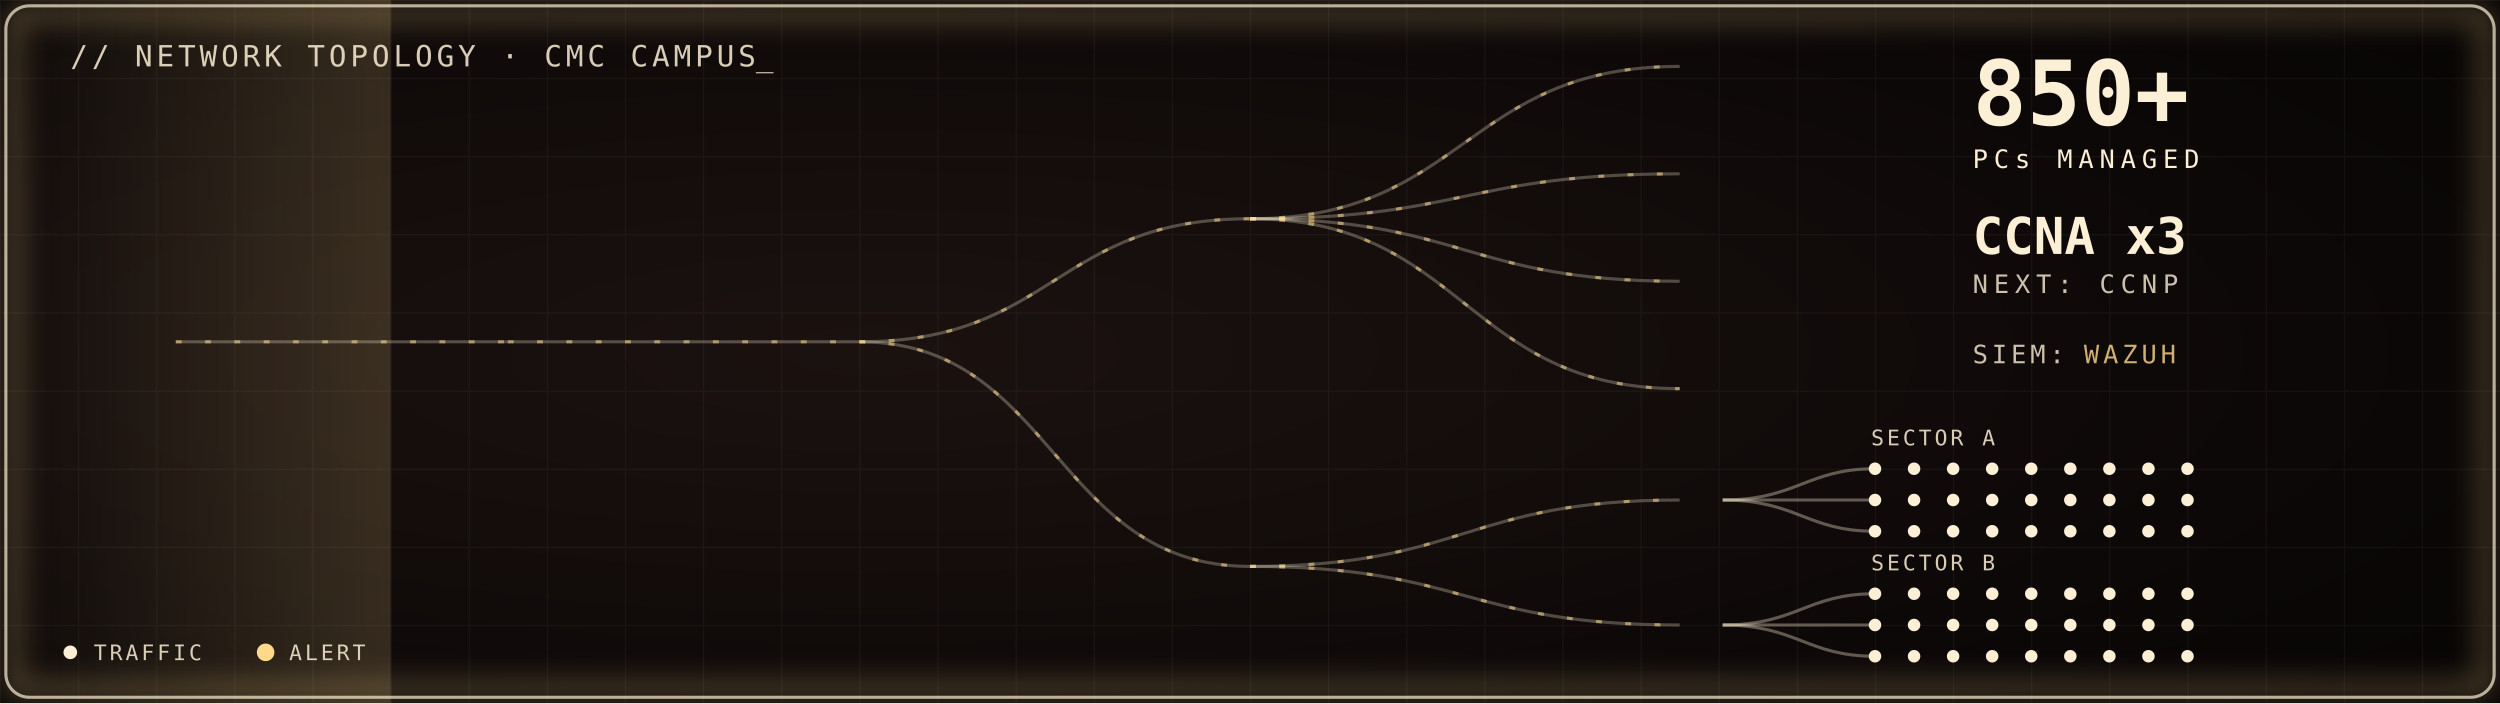
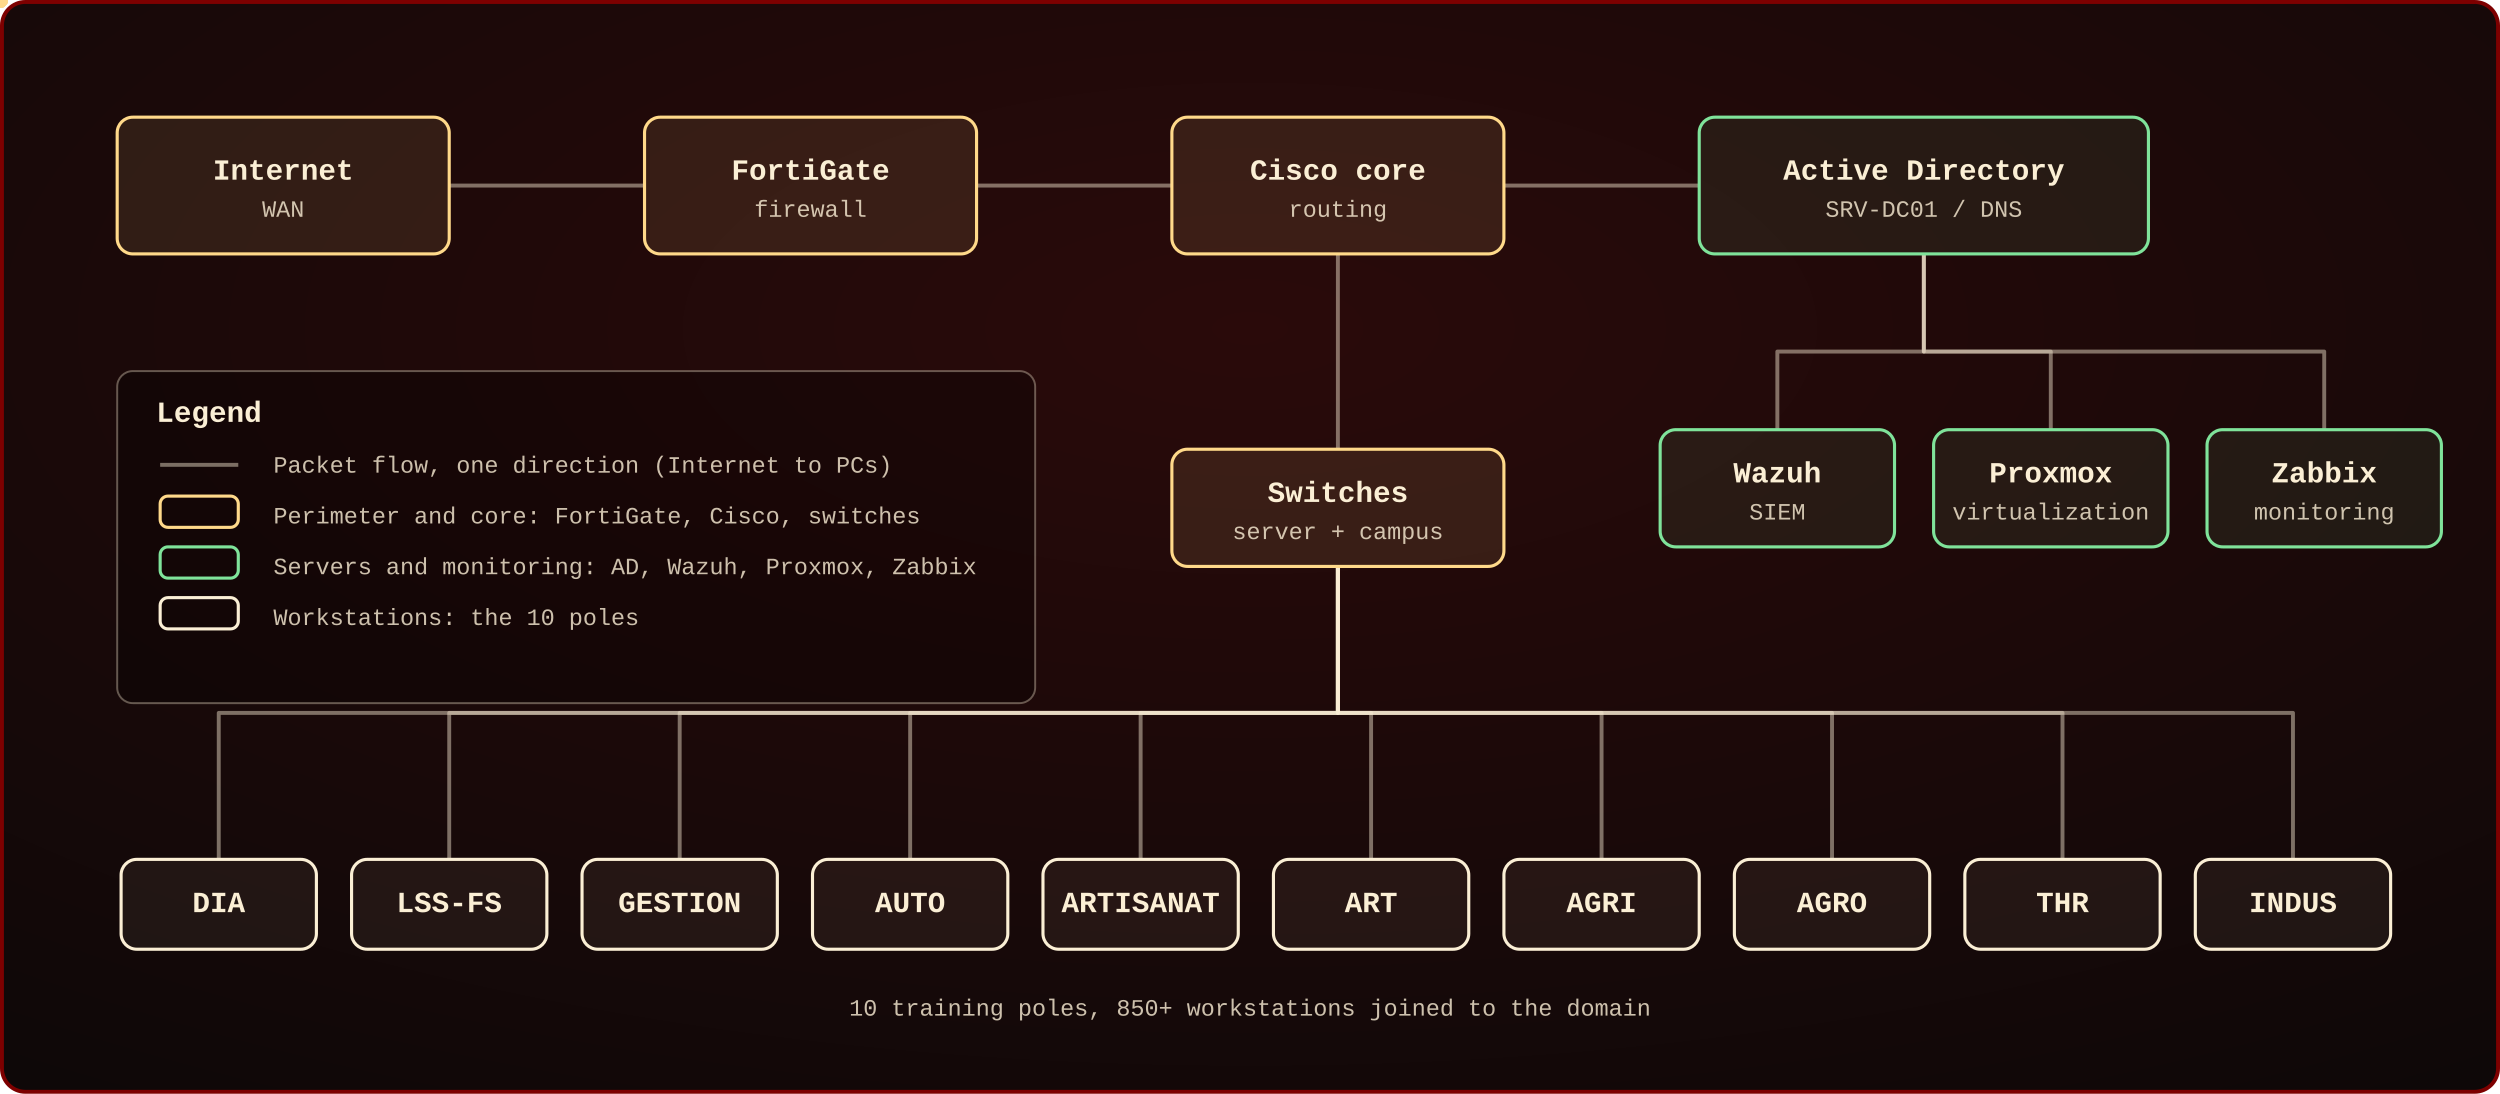
- <svg xmlns="http://www.w3.org/2000/svg" viewBox="0 0 1280 360" width="1280" height="360">
+ <svg xmlns="http://www.w3.org/2000/svg" viewBox="0 0 1280 560" width="1280" height="560" role="img" aria-label="Network topology: Internet to FortiGate to Cisco core to Active Directory, which feeds Wazuh, Proxmox and Zabbix. The Cisco core also feeds switches and the 10 training poles. Animated dots show traffic flowing in one direction.">
+   <style>
+ text{font-family:'Share Tech Mono','Lucida Console',Consolas,'Courier New',monospace}
+ .lb{font-size:15px;font-weight:bold;fill:#fbefd5}
+ .sb{font-size:12px;fill:#fbefd5;fill-opacity:.8}
+ @media (prefers-reduced-motion:reduce){.pk{display:none}}
+ </style>
  <defs>
-     <radialGradient id="bg" cx="35%" cy="50%" r="90%">
-       <stop offset="0" stop-color="#1b1210" />
-       <stop offset=".7" stop-color="#0b0707" />
-       <stop offset="1" stop-color="#050303" />
+     <radialGradient id="bg" cx="50%" cy="30%" r="90%">
+       <stop offset="0" stop-color="#2a0a0a" />
+       <stop offset="1" stop-color="#0c0808" />
    </radialGradient>
-     <pattern id="grid" width="40" height="40" patternUnits="userSpaceOnUse">
-       <path d="M40 0H0V40" fill="none" stroke="#fbefd5" stroke-opacity=".05" />
-     </pattern>
-     <linearGradient id="scan" x1="0" y1="0" x2="1" y2="0">
-       <stop offset="0" stop-color="#ffd98a" stop-opacity="0" />
-       <stop offset="1" stop-color="#ffd98a" stop-opacity=".16" />
-     </linearGradient>
-     <filter id="g" x="-200%" y="-200%" width="500%" height="500%">
-       <feGaussianBlur stdDeviation="3" />
-       <feMerge>
-         <feMergeNode />
-         <feMergeNode in="SourceGraphic" />
-       </feMerge>
-     </filter>
-     <filter id="bd" x="-5%" y="-5%" width="110%" height="110%">
-       <feGaussianBlur stdDeviation="8" />
-     </filter>
  </defs>
-   <style>
- text{font-family:Consolas,'Cascadia Mono','Lucida Console','DejaVu Sans Mono',monospace;fill:#fbefd5}
- .lb{font-size:11px;letter-spacing:1.5px;fill:#fbefd5;fill-opacity:.85}
- .lk{fill:none;stroke:#fbefd5;stroke-opacity:.28;stroke-width:1.6}
- .flow{fill:none;stroke:#ffd98a;stroke-opacity:.55;stroke-width:1.6;stroke-dasharray:3 12;animation:fl 1.4s linear infinite}
- @keyframes fl{to{stroke-dashoffset:-30}}
- .nd{opacity:0;animation:fi .7s ease-out forwards}
- @keyframes fi{from{opacity:0;transform:scale(.6)}to{opacity:1;transform:none}}
- .nd{transform-box:fill-box;transform-origin:center}
- .dt{fill:#fbefd5;animation:tw 3s ease-in-out infinite}
- @keyframes tw{0%,100%{opacity:.15}50%{opacity:.95}}
- .scan{animation:sc 9s linear infinite}
- @keyframes sc{from{transform:translateX(-200px)}to{transform:translateX(1480px)}}
- .cur{animation:bl 1s steps(1) infinite}@keyframes bl{50%{opacity:0}}
- </style>
-   <rect width="1280" height="360" fill="url(#bg)" />
-   <rect width="1280" height="360" fill="url(#grid)" />
-   <g class="scan">
-     <rect x="0" y="0" width="200" height="360" fill="url(#scan)" />
-   </g>
-   <text x="36" y="34" font-size="15" letter-spacing="2" fill-opacity=".85">// NETWORK TOPOLOGY · CMC CAMPUS<tspan class="cur">_</tspan>
-   </text>
-   <path d="M90 175 C175.0 175 175.0 175 260 175" class="lk" />
-   <path d="M90 175 C175.0 175 175.0 175 260 175" class="flow" style="animation-delay:-0.0s" />
-   <path d="M260 175 C350.0 175 350.0 175 440 175" class="lk" />
-   <path d="M260 175 C350.0 175 350.0 175 440 175" class="flow" style="animation-delay:-0.3s" />
-   <path d="M440 175 C540.0 175 540.0 112 640 112" class="lk" />
-   <path d="M440 175 C540.0 175 540.0 112 640 112" class="flow" style="animation-delay:-0.6s" />
-   <path d="M440 175 C540.0 175 540.0 290 640 290" class="lk" />
-   <path d="M440 175 C540.0 175 540.0 290 640 290" class="flow" style="animation-delay:-0.9s" />
-   <path d="M640 112 C750.0 112 750.0 34 860 34" class="lk" />
-   <path d="M640 112 C750.0 112 750.0 34 860 34" class="flow" style="animation-delay:-1.2s" />
-   <path d="M640 112 C750.0 112 750.0 89 860 89" class="lk" />
-   <path d="M640 112 C750.0 112 750.0 89 860 89" class="flow" style="animation-delay:-1.5s" />
-   <path d="M640 112 C750.0 112 750.0 144 860 144" class="lk" />
-   <path d="M640 112 C750.0 112 750.0 144 860 144" class="flow" style="animation-delay:-1.8s" />
-   <path d="M640 112 C750.0 112 750.0 199 860 199" class="lk" />
-   <path d="M640 112 C750.0 112 750.0 199 860 199" class="flow" style="animation-delay:-2.1s" />
-   <path d="M640 290 C750.0 290 750.0 256 860 256" class="lk" />
-   <path d="M640 290 C750.0 290 750.0 256 860 256" class="flow" style="animation-delay:-2.4s" />
-   <path d="M640 290 C750.0 290 750.0 320 860 320" class="lk" />
-   <path d="M640 290 C750.0 290 750.0 320 860 320" class="flow" style="animation-delay:-2.7s" />
-   <text x="958" y="228" class="lb" style="text-anchor:start">SECTOR A</text>
-   <path d="M882 256 C920 256 925 240 960 240" class="lk" style="stroke-opacity:.35" />
-   <circle cx="960" cy="240" r="3.2" class="dt" style="animation-delay:-0.97s" />
-   <circle cx="980" cy="240" r="3.2" class="dt" style="animation-delay:-0.45s" />
-   <circle cx="1000" cy="240" r="3.2" class="dt" style="animation-delay:-1.95s" />
-   <circle cx="1020" cy="240" r="3.2" class="dt" style="animation-delay:-0.22s" />
-   <circle cx="1040" cy="240" r="3.2" class="dt" style="animation-delay:-1.61s" />
-   <circle cx="1060" cy="240" r="3.2" class="dt" style="animation-delay:-1.10s" />
-   <circle cx="1080" cy="240" r="3.2" class="dt" style="animation-delay:-0.17s" />
-   <circle cx="1100" cy="240" r="3.2" class="dt" style="animation-delay:-1.52s" />
-   <circle cx="1120" cy="240" r="3.2" class="dt" style="animation-delay:-0.11s" />
-   <path d="M882 256 C920 256 925 256 960 256" class="lk" style="stroke-opacity:.35" />
-   <circle cx="960" cy="256" r="3.2" class="dt" style="animation-delay:-1.30s" />
-   <circle cx="980" cy="256" r="3.2" class="dt" style="animation-delay:-0.21s" />
-   <circle cx="1000" cy="256" r="3.2" class="dt" style="animation-delay:-0.27s" />
-   <circle cx="1020" cy="256" r="3.2" class="dt" style="animation-delay:-1.27s" />
-   <circle cx="1040" cy="256" r="3.2" class="dt" style="animation-delay:-2.48s" />
-   <circle cx="1060" cy="256" r="3.2" class="dt" style="animation-delay:-0.37s" />
-   <circle cx="1080" cy="256" r="3.2" class="dt" style="animation-delay:-0.67s" />
-   <circle cx="1100" cy="256" r="3.2" class="dt" style="animation-delay:-1.88s" />
-   <circle cx="1120" cy="256" r="3.2" class="dt" style="animation-delay:-2.84s" />
-   <path d="M882 256 C920 256 925 272 960 272" class="lk" style="stroke-opacity:.35" />
-   <circle cx="960" cy="272" r="3.2" class="dt" style="animation-delay:-1.73s" />
-   <circle cx="980" cy="272" r="3.2" class="dt" style="animation-delay:-1.19s" />
-   <circle cx="1000" cy="272" r="3.2" class="dt" style="animation-delay:-2.93s" />
-   <circle cx="1020" cy="272" r="3.2" class="dt" style="animation-delay:-0.14s" />
-   <circle cx="1040" cy="272" r="3.2" class="dt" style="animation-delay:-2.58s" />
-   <circle cx="1060" cy="272" r="3.2" class="dt" style="animation-delay:-0.87s" />
-   <circle cx="1080" cy="272" r="3.2" class="dt" style="animation-delay:-0.43s" />
-   <circle cx="1100" cy="272" r="3.2" class="dt" style="animation-delay:-0.35s" />
-   <circle cx="1120" cy="272" r="3.2" class="dt" style="animation-delay:-0.93s" />
-   <text x="958" y="292" class="lb" style="text-anchor:start">SECTOR B</text>
-   <path d="M882 320 C920 320 925 304 960 304" class="lk" style="stroke-opacity:.35" />
-   <circle cx="960" cy="304" r="3.2" class="dt" style="animation-delay:-2.45s" />
-   <circle cx="980" cy="304" r="3.2" class="dt" style="animation-delay:-0.54s" />
-   <circle cx="1000" cy="304" r="3.2" class="dt" style="animation-delay:-1.74s" />
-   <circle cx="1020" cy="304" r="3.2" class="dt" style="animation-delay:-1.92s" />
-   <circle cx="1040" cy="304" r="3.2" class="dt" style="animation-delay:-1.12s" />
-   <circle cx="1060" cy="304" r="3.2" class="dt" style="animation-delay:-1.64s" />
-   <circle cx="1080" cy="304" r="3.2" class="dt" style="animation-delay:-0.19s" />
-   <circle cx="1100" cy="304" r="3.2" class="dt" style="animation-delay:-0.18s" />
-   <circle cx="1120" cy="304" r="3.2" class="dt" style="animation-delay:-0.62s" />
-   <path d="M882 320 C920 320 925 320 960 320" class="lk" style="stroke-opacity:.35" />
-   <circle cx="960" cy="320" r="3.2" class="dt" style="animation-delay:-2.04s" />
-   <circle cx="980" cy="320" r="3.2" class="dt" style="animation-delay:-1.28s" />
-   <circle cx="1000" cy="320" r="3.2" class="dt" style="animation-delay:-0.94s" />
-   <circle cx="1020" cy="320" r="3.2" class="dt" style="animation-delay:-1.76s" />
-   <circle cx="1040" cy="320" r="3.2" class="dt" style="animation-delay:-1.36s" />
-   <circle cx="1060" cy="320" r="3.2" class="dt" style="animation-delay:-0.90s" />
-   <circle cx="1080" cy="320" r="3.2" class="dt" style="animation-delay:-2.38s" />
-   <circle cx="1100" cy="320" r="3.2" class="dt" style="animation-delay:-2.10s" />
-   <circle cx="1120" cy="320" r="3.2" class="dt" style="animation-delay:-0.73s" />
-   <path d="M882 320 C920 320 925 336 960 336" class="lk" style="stroke-opacity:.35" />
-   <circle cx="960" cy="336" r="3.2" class="dt" style="animation-delay:-1.72s" />
-   <circle cx="980" cy="336" r="3.2" class="dt" style="animation-delay:-1.58s" />
-   <circle cx="1000" cy="336" r="3.2" class="dt" style="animation-delay:-2.63s" />
-   <circle cx="1020" cy="336" r="3.2" class="dt" style="animation-delay:-2.19s" />
-   <circle cx="1040" cy="336" r="3.2" class="dt" style="animation-delay:-0.86s" />
-   <circle cx="1060" cy="336" r="3.2" class="dt" style="animation-delay:-2.94s" />
-   <circle cx="1080" cy="336" r="3.2" class="dt" style="animation-delay:-0.35s" />
-   <circle cx="1100" cy="336" r="3.2" class="dt" style="animation-delay:-1.25s" />
-   <circle cx="1120" cy="336" r="3.2" class="dt" style="animation-delay:-2.27s" />
-   <g transform="translate(90,175)">
-     <g class="nd" style="animation-delay:0.15s">
-       <rect x="-24" y="-24" width="48" height="48" rx="10" fill="#0c0808" stroke="#fbefd5" stroke-width="1.6" class="pl" />
-       <path d="M-12 7 a7 7 0 0 1 2 -13 a10 10 0 0 1 19 -2 a7 7 0 0 1 3 15z" stroke="#fbefd5" stroke-width="1.8" fill="none" stroke-linecap="round" stroke-linejoin="round" />
-       <text y="40" text-anchor="middle" class="lb">INTERNET</text>
-     </g>
-   </g>
-   <g transform="translate(260,175)">
-     <g class="nd" style="animation-delay:0.27s">
-       <rect x="-24" y="-24" width="48" height="48" rx="10" fill="#b30d0d" stroke="#fbefd5" stroke-width="1.6" class="pl" />
-       <g stroke="#fbefd5" stroke-width="1.6" fill="none">
-         <rect x="-13" y="-11" width="26" height="22" rx="2" />
-         <path d="M-13 -3.5H13M-13 4H13M-4 -11V-3.5M5 -3.5V4M-4 4V11" />
-       </g>
-       <text y="40" text-anchor="middle" class="lb">FORTIGATE</text>
-     </g>
-   </g>
-   <g transform="translate(440,175)">
-     <g class="nd" style="animation-delay:0.39s">
-       <rect x="-24" y="-24" width="48" height="48" rx="10" fill="#0c0808" stroke="#fbefd5" stroke-width="1.6" class="pl" />
-       <g stroke="#fbefd5" stroke-width="1.8" fill="none" stroke-linecap="round" stroke-linejoin="round">
-         <rect x="-14" y="-7" width="28" height="14" rx="2" />
-         <path d="M-9 -2v4M-3 -2v4M3 -2v4M9 -2v4" />
-       </g>
-       <text y="40" text-anchor="middle" class="lb">CISCO CORE</text>
-     </g>
-   </g>
-   <g transform="translate(640,112)">
-     <g class="nd" style="animation-delay:0.51s">
-       <rect x="-24" y="-24" width="48" height="48" rx="10" fill="#0c0808" stroke="#fbefd5" stroke-width="1.6" class="pl" />
-       <g stroke="#fbefd5" stroke-width="1.8" fill="none" stroke-linecap="round" stroke-linejoin="round">
-         <rect x="-14" y="-7" width="28" height="14" rx="2" />
-         <path d="M-9 -2v4M-3 -2v4M3 -2v4M9 -2v4" />
-       </g>
-       <text y="40" text-anchor="middle" class="lb">SW-SERVERS</text>
-     </g>
-   </g>
-   <g transform="translate(640,290)">
-     <g class="nd" style="animation-delay:0.63s">
-       <rect x="-24" y="-24" width="48" height="48" rx="10" fill="#0c0808" stroke="#fbefd5" stroke-width="1.6" class="pl" />
-       <g stroke="#fbefd5" stroke-width="1.8" fill="none" stroke-linecap="round" stroke-linejoin="round">
-         <rect x="-14" y="-7" width="28" height="14" rx="2" />
-         <path d="M-9 -2v4M-3 -2v4M3 -2v4M9 -2v4" />
-       </g>
-       <text y="40" text-anchor="middle" class="lb">SW-CAMPUS</text>
-     </g>
-   </g>
-   <g transform="translate(860,34)">
-     <g class="nd" style="animation-delay:0.75s">
-       <rect x="-24" y="-24" width="48" height="48" rx="10" fill="#0c0808" stroke="#fbefd5" stroke-width="1.6" class="pl" />
-       <text y="5" text-anchor="middle" font-size="14" font-weight="700" fill="#fbefd5">AD</text>
-       <text x="34" y="4" class="lb">AD / DC</text>
-     </g>
-   </g>
-   <g transform="translate(860,89)">
-     <g class="nd" style="animation-delay:0.87s">
-       <rect x="-24" y="-24" width="48" height="48" rx="10" fill="#0c0808" stroke="#ffd98a" stroke-width="1.6" class="pl" />
-       <path d="M0 -13L11 -9V1C11 8 6 12 0 15C-6 12 -11 8 -11 1V-9Z" stroke="#ffd98a" stroke-width="1.8" fill="rgba(255,217,138,.12)" />
-       <text x="34" y="4" class="lb">WAZUH</text>
-     </g>
-   </g>
-   <g transform="translate(860,144)">
-     <g class="nd" style="animation-delay:0.99s">
-       <rect x="-24" y="-24" width="48" height="48" rx="10" fill="#0c0808" stroke="#fbefd5" stroke-width="1.6" class="pl" />
-       <polygon points="0,-13 11,-6.5 11,6.5 0,13 -11,6.5 -11,-6.5" stroke="#fbefd5" stroke-width="1.8" fill="none" stroke-linecap="round" stroke-linejoin="round" />
-       <path d="M0 -13V0L11 6.5M0 0L-11 6.5" stroke="#fbefd5" stroke-width="1.8" fill="none" stroke-linecap="round" stroke-linejoin="round" />
-       <text x="34" y="4" class="lb">PROXMOX/ESXi</text>
-     </g>
-   </g>
-   <g transform="translate(860,199)">
-     <g class="nd" style="animation-delay:1.11s">
-       <rect x="-24" y="-24" width="48" height="48" rx="10" fill="#0c0808" stroke="#fbefd5" stroke-width="1.6" class="pl" />
-       <path d="M-12 8L-5 -3L2 4L12 -9" stroke="#fbefd5" stroke-width="1.8" fill="none" stroke-linecap="round" stroke-linejoin="round" />
-       <path d="M-13 12H13" stroke="#fbefd5" stroke-width="1.8" fill="none" stroke-linecap="round" stroke-linejoin="round" />
-       <text x="34" y="4" class="lb">ZABBIX</text>
-     </g>
-   </g>
-   <g transform="translate(860,256)">
-     <g class="nd" style="animation-delay:1.23s">
-       <rect x="-20" y="-20" width="40" height="40" rx="10" fill="#0c0808" stroke="#fbefd5" stroke-width="1.6" class="pl" />
-       <g stroke="#fbefd5" stroke-width="1.8" fill="none" stroke-linecap="round" stroke-linejoin="round">
-         <rect x="-12" y="-10" width="24" height="16" rx="2" />
-         <path d="M-5 12H5M0 6V12" />
-       </g>
-     </g>
-   </g>
-   <g transform="translate(860,320)">
-     <g class="nd" style="animation-delay:1.35s">
-       <rect x="-20" y="-20" width="40" height="40" rx="10" fill="#0c0808" stroke="#fbefd5" stroke-width="1.6" class="pl" />
-       <g stroke="#fbefd5" stroke-width="1.8" fill="none" stroke-linecap="round" stroke-linejoin="round">
-         <rect x="-12" y="-10" width="24" height="16" rx="2" />
-         <path d="M-5 12H5M0 6V12" />
-       </g>
-     </g>
-   </g>
-   <circle cx="860" cy="89" r="16" fill="none" stroke="#ffd98a" stroke-width="2" opacity="0">
-     <animate attributeName="r" values="16;16;38" keyTimes="0;.93;1" dur="7s" begin="1s" repeatCount="indefinite" />
-     <animate attributeName="opacity" values="0;0;.95;0" keyTimes="0;.93;.94;1" dur="7s" begin="1s" repeatCount="indefinite" />
+   <rect x="1" y="1" width="1278" height="558" rx="12" fill="url(#bg)" stroke="#7d0000" stroke-width="2" />
+   <path d="M230 95 H330" fill="none" stroke="#fbefd5" stroke-opacity=".45" stroke-width="2" stroke-linejoin="round" />
+   <path d="M500 95 H600" fill="none" stroke="#fbefd5" stroke-opacity=".45" stroke-width="2" stroke-linejoin="round" />
+   <path d="M770 95 H870" fill="none" stroke="#fbefd5" stroke-opacity=".45" stroke-width="2" stroke-linejoin="round" />
+   <path d="M985 130 V180 H910 V220" fill="none" stroke="#fbefd5" stroke-opacity=".45" stroke-width="2" stroke-linejoin="round" />
+   <path d="M985 130 V180 H1050 V220" fill="none" stroke="#fbefd5" stroke-opacity=".45" stroke-width="2" stroke-linejoin="round" />
+   <path d="M985 130 V180 H1190 V220" fill="none" stroke="#fbefd5" stroke-opacity=".45" stroke-width="2" stroke-linejoin="round" />
+   <path d="M685 130 V230" fill="none" stroke="#fbefd5" stroke-opacity=".45" stroke-width="2" stroke-linejoin="round" />
+   <path d="M685 290 V365 H112 V440" fill="none" stroke="#fbefd5" stroke-opacity=".45" stroke-width="2" stroke-linejoin="round" />
+   <path d="M685 290 V365 H230 V440" fill="none" stroke="#fbefd5" stroke-opacity=".45" stroke-width="2" stroke-linejoin="round" />
+   <path d="M685 290 V365 H348 V440" fill="none" stroke="#fbefd5" stroke-opacity=".45" stroke-width="2" stroke-linejoin="round" />
+   <path d="M685 290 V365 H466 V440" fill="none" stroke="#fbefd5" stroke-opacity=".45" stroke-width="2" stroke-linejoin="round" />
+   <path d="M685 290 V365 H584 V440" fill="none" stroke="#fbefd5" stroke-opacity=".45" stroke-width="2" stroke-linejoin="round" />
+   <path d="M685 290 V365 H702 V440" fill="none" stroke="#fbefd5" stroke-opacity=".45" stroke-width="2" stroke-linejoin="round" />
+   <path d="M685 290 V365 H820 V440" fill="none" stroke="#fbefd5" stroke-opacity=".45" stroke-width="2" stroke-linejoin="round" />
+   <path d="M685 290 V365 H938 V440" fill="none" stroke="#fbefd5" stroke-opacity=".45" stroke-width="2" stroke-linejoin="round" />
+   <path d="M685 290 V365 H1056 V440" fill="none" stroke="#fbefd5" stroke-opacity=".45" stroke-width="2" stroke-linejoin="round" />
+   <path d="M685 290 V365 H1174 V440" fill="none" stroke="#fbefd5" stroke-opacity=".45" stroke-width="2" stroke-linejoin="round" />
+   <rect x="60" y="60" width="170" height="70" rx="8" fill="rgba(255,217,138,.10)" stroke="#ffd98a" stroke-width="1.6" />
+   <text x="145.0" y="92.0" class="lb" text-anchor="middle">Internet</text>
+   <text x="145.0" y="111.0" class="sb" text-anchor="middle">WAN</text>
+   <rect x="330" y="60" width="170" height="70" rx="8" fill="rgba(255,217,138,.10)" stroke="#ffd98a" stroke-width="1.6" />
+   <text x="415.0" y="92.0" class="lb" text-anchor="middle">FortiGate</text>
+   <text x="415.0" y="111.0" class="sb" text-anchor="middle">firewall</text>
+   <rect x="600" y="60" width="170" height="70" rx="8" fill="rgba(255,217,138,.10)" stroke="#ffd98a" stroke-width="1.6" />
+   <text x="685.0" y="92.0" class="lb" text-anchor="middle">Cisco core</text>
+   <text x="685.0" y="111.0" class="sb" text-anchor="middle">routing</text>
+   <rect x="870" y="60" width="230" height="70" rx="8" fill="rgba(127,227,154,.08)" stroke="#7fe39a" stroke-width="1.6" />
+   <text x="985.0" y="92.0" class="lb" text-anchor="middle">Active Directory</text>
+   <text x="985.0" y="111.0" class="sb" text-anchor="middle">SRV-DC01 / DNS</text>
+   <rect x="850" y="220" width="120" height="60" rx="8" fill="rgba(127,227,154,.08)" stroke="#7fe39a" stroke-width="1.6" />
+   <text x="910.0" y="247.0" class="lb" text-anchor="middle">Wazuh</text>
+   <text x="910.0" y="266.0" class="sb" text-anchor="middle">SIEM</text>
+   <rect x="990" y="220" width="120" height="60" rx="8" fill="rgba(127,227,154,.08)" stroke="#7fe39a" stroke-width="1.6" />
+   <text x="1050.0" y="247.0" class="lb" text-anchor="middle">Proxmox</text>
+   <text x="1050.0" y="266.0" class="sb" text-anchor="middle">virtualization</text>
+   <rect x="1130" y="220" width="120" height="60" rx="8" fill="rgba(127,227,154,.08)" stroke="#7fe39a" stroke-width="1.6" />
+   <text x="1190.0" y="247.0" class="lb" text-anchor="middle">Zabbix</text>
+   <text x="1190.0" y="266.0" class="sb" text-anchor="middle">monitoring</text>
+   <rect x="600" y="230" width="170" height="60" rx="8" fill="rgba(255,217,138,.10)" stroke="#ffd98a" stroke-width="1.6" />
+   <text x="685.0" y="257.0" class="lb" text-anchor="middle">Switches</text>
+   <text x="685.0" y="276.0" class="sb" text-anchor="middle">server + campus</text>
+   <rect x="62" y="440" width="100" height="46" rx="8" fill="rgba(251,239,213,.06)" stroke="#fbefd5" stroke-width="1.6" />
+   <text x="112.0" y="467.0" class="lb" text-anchor="middle">DIA</text>
+   <rect x="180" y="440" width="100" height="46" rx="8" fill="rgba(251,239,213,.06)" stroke="#fbefd5" stroke-width="1.6" />
+   <text x="230.0" y="467.0" class="lb" text-anchor="middle">LSS-FS</text>
+   <rect x="298" y="440" width="100" height="46" rx="8" fill="rgba(251,239,213,.06)" stroke="#fbefd5" stroke-width="1.6" />
+   <text x="348.0" y="467.0" class="lb" text-anchor="middle">GESTION</text>
+   <rect x="416" y="440" width="100" height="46" rx="8" fill="rgba(251,239,213,.06)" stroke="#fbefd5" stroke-width="1.6" />
+   <text x="466.0" y="467.0" class="lb" text-anchor="middle">AUTO</text>
+   <rect x="534" y="440" width="100" height="46" rx="8" fill="rgba(251,239,213,.06)" stroke="#fbefd5" stroke-width="1.6" />
+   <text x="584.0" y="467.0" class="lb" text-anchor="middle">ARTISANAT</text>
+   <rect x="652" y="440" width="100" height="46" rx="8" fill="rgba(251,239,213,.06)" stroke="#fbefd5" stroke-width="1.6" />
+   <text x="702.0" y="467.0" class="lb" text-anchor="middle">ART</text>
+   <rect x="770" y="440" width="100" height="46" rx="8" fill="rgba(251,239,213,.06)" stroke="#fbefd5" stroke-width="1.6" />
+   <text x="820.0" y="467.0" class="lb" text-anchor="middle">AGRI</text>
+   <rect x="888" y="440" width="100" height="46" rx="8" fill="rgba(251,239,213,.06)" stroke="#fbefd5" stroke-width="1.6" />
+   <text x="938.0" y="467.0" class="lb" text-anchor="middle">AGRO</text>
+   <rect x="1006" y="440" width="100" height="46" rx="8" fill="rgba(251,239,213,.06)" stroke="#fbefd5" stroke-width="1.6" />
+   <text x="1056.0" y="467.0" class="lb" text-anchor="middle">THR</text>
+   <rect x="1124" y="440" width="100" height="46" rx="8" fill="rgba(251,239,213,.06)" stroke="#fbefd5" stroke-width="1.6" />
+   <text x="1174.0" y="467.0" class="lb" text-anchor="middle">INDUS</text>
+   <text x="640" y="520" class="sb" text-anchor="middle">10 training poles, 850+ workstations joined to the domain</text>
+   <rect x="60" y="190" width="470" height="170" rx="8" fill="rgba(0,0,0,.28)" stroke="#fbefd5" stroke-opacity=".35" />
+   <text x="80" y="216" class="lb">Legend</text>
+   <path d="M82 238 H122" stroke="#fbefd5" stroke-opacity=".45" stroke-width="2" />
+   <circle class="pk" r="4" fill="#ffd98a">
+     <animateMotion dur="2.4s" repeatCount="indefinite" path="M82 238 H122" />
  </circle>
-   <circle r="3.2" fill="#fbefd5" opacity="0">
-     <animateMotion dur="2.2s" begin="0.00s" repeatCount="indefinite" path="M90 175 C175.0 175 175.0 175 260 175" />
-     <animate attributeName="opacity" values="0;1;1;0" keyTimes="0;.12;.88;1" dur="2.2s" begin="0.00s" repeatCount="indefinite" />
+   <text x="140" y="242" class="sb">Packet flow, one direction (Internet to PCs)</text>
+   <rect x="82" y="254" width="40" height="16" rx="4" fill="none" stroke="#ffd98a" stroke-width="1.6" />
+   <text x="140" y="268" class="sb">Perimeter and core: FortiGate, Cisco, switches</text>
+   <rect x="82" y="280" width="40" height="16" rx="4" fill="none" stroke="#7fe39a" stroke-width="1.6" />
+   <text x="140" y="294" class="sb">Servers and monitoring: AD, Wazuh, Proxmox, Zabbix</text>
+   <rect x="82" y="306" width="40" height="16" rx="4" fill="none" stroke="#fbefd5" stroke-width="1.6" />
+   <text x="140" y="320" class="sb">Workstations: the 10 poles</text>
+   <circle class="pk" r="4" fill="#ffd98a">
+     <animateMotion dur="3.6s" begin="-0.00s" repeatCount="indefinite" path="M230 95 H330" />
  </circle>
-   <circle r="3.2" fill="#fbefd5" opacity="0">
-     <animateMotion dur="2.2s" begin="1.10s" repeatCount="indefinite" path="M260 175 C175.0 175 175.0 175 90 175" />
-     <animate attributeName="opacity" values="0;1;1;0" keyTimes="0;.12;.88;1" dur="2.2s" begin="1.10s" repeatCount="indefinite" />
+   <circle class="pk" r="4" fill="#ffd98a">
+     <animateMotion dur="3.6s" begin="-1.80s" repeatCount="indefinite" path="M230 95 H330" />
  </circle>
-   <circle r="3.2" fill="#fbefd5" opacity="0">
-     <animateMotion dur="2.7s" begin="0.37s" repeatCount="indefinite" path="M260 175 C350.0 175 350.0 175 440 175" />
-     <animate attributeName="opacity" values="0;1;1;0" keyTimes="0;.12;.88;1" dur="2.7s" begin="0.37s" repeatCount="indefinite" />
+   <circle class="pk" r="4" fill="#ffd98a">
+     <animateMotion dur="3.6s" begin="-0.00s" repeatCount="indefinite" path="M500 95 H600" />
  </circle>
-   <circle r="3.2" fill="#fbefd5" opacity="0">
-     <animateMotion dur="2.7s" begin="1.47s" repeatCount="indefinite" path="M440 175 C350.0 175 350.0 175 260 175" />
-     <animate attributeName="opacity" values="0;1;1;0" keyTimes="0;.12;.88;1" dur="2.7s" begin="1.47s" repeatCount="indefinite" />
+   <circle class="pk" r="4" fill="#ffd98a">
+     <animateMotion dur="3.6s" begin="-1.80s" repeatCount="indefinite" path="M500 95 H600" />
  </circle>
-   <circle r="3.2" fill="#fbefd5" opacity="0">
-     <animateMotion dur="3.2s" begin="0.74s" repeatCount="indefinite" path="M440 175 C540.0 175 540.0 112 640 112" />
-     <animate attributeName="opacity" values="0;1;1;0" keyTimes="0;.12;.88;1" dur="3.2s" begin="0.74s" repeatCount="indefinite" />
+   <circle class="pk" r="4" fill="#ffd98a">
+     <animateMotion dur="3.6s" begin="-0.00s" repeatCount="indefinite" path="M770 95 H870" />
  </circle>
-   <circle r="3.2" fill="#fbefd5" opacity="0">
-     <animateMotion dur="3.2s" begin="1.84s" repeatCount="indefinite" path="M640 112 C540.0 112 540.0 175 440 175" />
-     <animate attributeName="opacity" values="0;1;1;0" keyTimes="0;.12;.88;1" dur="3.2s" begin="1.84s" repeatCount="indefinite" />
+   <circle class="pk" r="4" fill="#ffd98a">
+     <animateMotion dur="3.6s" begin="-1.80s" repeatCount="indefinite" path="M770 95 H870" />
  </circle>
-   <circle r="3.2" fill="#fbefd5" opacity="0">
-     <animateMotion dur="2.2s" begin="1.11s" repeatCount="indefinite" path="M440 175 C540.0 175 540.0 290 640 290" />
-     <animate attributeName="opacity" values="0;1;1;0" keyTimes="0;.12;.88;1" dur="2.2s" begin="1.11s" repeatCount="indefinite" />
+   <circle class="pk" r="4" fill="#ffd98a">
+     <animateMotion dur="3.2s" begin="-0.00s" repeatCount="indefinite" path="M985 130 V180 H910 V220" />
  </circle>
-   <circle r="3.2" fill="#fbefd5" opacity="0">
-     <animateMotion dur="2.2s" begin="0.01s" repeatCount="indefinite" path="M640 290 C540.0 290 540.0 175 440 175" />
-     <animate attributeName="opacity" values="0;1;1;0" keyTimes="0;.12;.88;1" dur="2.2s" begin="0.01s" repeatCount="indefinite" />
+   <circle class="pk" r="4" fill="#ffd98a">
+     <animateMotion dur="3.2s" begin="-1.60s" repeatCount="indefinite" path="M985 130 V180 H910 V220" />
  </circle>
-   <circle r="3.2" fill="#fbefd5" opacity="0">
-     <animateMotion dur="2.7s" begin="1.48s" repeatCount="indefinite" path="M640 112 C750.0 112 750.0 34 860 34" />
-     <animate attributeName="opacity" values="0;1;1;0" keyTimes="0;.12;.88;1" dur="2.7s" begin="1.48s" repeatCount="indefinite" />
+   <circle class="pk" r="4" fill="#ffd98a">
+     <animateMotion dur="3.2s" begin="-0.00s" repeatCount="indefinite" path="M985 130 V180 H1050 V220" />
  </circle>
-   <circle r="3.2" fill="#fbefd5" opacity="0">
-     <animateMotion dur="2.7s" begin="2.58s" repeatCount="indefinite" path="M860 34 C750.0 34 750.0 112 640 112" />
-     <animate attributeName="opacity" values="0;1;1;0" keyTimes="0;.12;.88;1" dur="2.7s" begin="2.58s" repeatCount="indefinite" />
+   <circle class="pk" r="4" fill="#ffd98a">
+     <animateMotion dur="3.2s" begin="-1.60s" repeatCount="indefinite" path="M985 130 V180 H1050 V220" />
  </circle>
-   <circle r="3.2" fill="#fbefd5" opacity="0">
-     <animateMotion dur="3.2s" begin="1.85s" repeatCount="indefinite" path="M640 112 C750.0 112 750.0 89 860 89" />
-     <animate attributeName="opacity" values="0;1;1;0" keyTimes="0;.12;.88;1" dur="3.2s" begin="1.85s" repeatCount="indefinite" />
+   <circle class="pk" r="4" fill="#ffd98a">
+     <animateMotion dur="3.2s" begin="-0.00s" repeatCount="indefinite" path="M985 130 V180 H1190 V220" />
  </circle>
-   <circle r="3.2" fill="#fbefd5" opacity="0">
-     <animateMotion dur="3.2s" begin="2.95s" repeatCount="indefinite" path="M860 89 C750.0 89 750.0 112 640 112" />
-     <animate attributeName="opacity" values="0;1;1;0" keyTimes="0;.12;.88;1" dur="3.2s" begin="2.95s" repeatCount="indefinite" />
+   <circle class="pk" r="4" fill="#ffd98a">
+     <animateMotion dur="3.2s" begin="-1.60s" repeatCount="indefinite" path="M985 130 V180 H1190 V220" />
  </circle>
-   <circle r="3.2" fill="#fbefd5" opacity="0">
-     <animateMotion dur="2.2s" begin="0.02s" repeatCount="indefinite" path="M640 112 C750.0 112 750.0 144 860 144" />
-     <animate attributeName="opacity" values="0;1;1;0" keyTimes="0;.12;.88;1" dur="2.2s" begin="0.02s" repeatCount="indefinite" />
+   <circle class="pk" r="4" fill="#ffd98a">
+     <animateMotion dur="2.4s" begin="-0.00s" repeatCount="indefinite" path="M685 130 V230" />
  </circle>
-   <circle r="3.2" fill="#fbefd5" opacity="0">
-     <animateMotion dur="2.2s" begin="1.12s" repeatCount="indefinite" path="M860 144 C750.0 144 750.0 112 640 112" />
-     <animate attributeName="opacity" values="0;1;1;0" keyTimes="0;.12;.88;1" dur="2.2s" begin="1.12s" repeatCount="indefinite" />
+   <circle class="pk" r="4" fill="#ffd98a">
+     <animateMotion dur="2.4s" begin="-1.20s" repeatCount="indefinite" path="M685 130 V230" />
  </circle>
-   <circle r="3.2" fill="#fbefd5" opacity="0">
-     <animateMotion dur="2.7s" begin="2.59s" repeatCount="indefinite" path="M640 112 C750.0 112 750.0 199 860 199" />
-     <animate attributeName="opacity" values="0;1;1;0" keyTimes="0;.12;.88;1" dur="2.7s" begin="2.59s" repeatCount="indefinite" />
+   <circle class="pk" r="4" fill="#ffd98a">
+     <animateMotion dur="4.2s" begin="-0.00s" repeatCount="indefinite" path="M685 290 V365 H112 V440" />
  </circle>
-   <circle r="3.2" fill="#fbefd5" opacity="0">
-     <animateMotion dur="2.7s" begin="0.99s" repeatCount="indefinite" path="M860 199 C750.0 199 750.0 112 640 112" />
-     <animate attributeName="opacity" values="0;1;1;0" keyTimes="0;.12;.88;1" dur="2.7s" begin="0.99s" repeatCount="indefinite" />
+   <circle class="pk" r="4" fill="#ffd98a">
+     <animateMotion dur="4.2s" begin="-0.00s" repeatCount="indefinite" path="M685 290 V365 H230 V440" />
  </circle>
-   <circle r="3.2" fill="#fbefd5" opacity="0">
-     <animateMotion dur="3.2s" begin="2.96s" repeatCount="indefinite" path="M640 290 C750.0 290 750.0 256 860 256" />
-     <animate attributeName="opacity" values="0;1;1;0" keyTimes="0;.12;.88;1" dur="3.2s" begin="2.96s" repeatCount="indefinite" />
+   <circle class="pk" r="4" fill="#ffd98a">
+     <animateMotion dur="4.2s" begin="-0.00s" repeatCount="indefinite" path="M685 290 V365 H348 V440" />
  </circle>
-   <circle r="3.2" fill="#fbefd5" opacity="0">
-     <animateMotion dur="3.2s" begin="0.86s" repeatCount="indefinite" path="M860 256 C750.0 256 750.0 290 640 290" />
-     <animate attributeName="opacity" values="0;1;1;0" keyTimes="0;.12;.88;1" dur="3.2s" begin="0.86s" repeatCount="indefinite" />
+   <circle class="pk" r="4" fill="#ffd98a">
+     <animateMotion dur="4.2s" begin="-0.00s" repeatCount="indefinite" path="M685 290 V365 H466 V440" />
  </circle>
-   <circle r="3.2" fill="#fbefd5" opacity="0">
-     <animateMotion dur="2.2s" begin="1.13s" repeatCount="indefinite" path="M640 290 C750.0 290 750.0 320 860 320" />
-     <animate attributeName="opacity" values="0;1;1;0" keyTimes="0;.12;.88;1" dur="2.2s" begin="1.13s" repeatCount="indefinite" />
+   <circle class="pk" r="4" fill="#ffd98a">
+     <animateMotion dur="4.2s" begin="-0.00s" repeatCount="indefinite" path="M685 290 V365 H584 V440" />
  </circle>
-   <circle r="3.2" fill="#fbefd5" opacity="0">
-     <animateMotion dur="2.2s" begin="0.03s" repeatCount="indefinite" path="M860 320 C750.0 320 750.0 290 640 290" />
-     <animate attributeName="opacity" values="0;1;1;0" keyTimes="0;.12;.88;1" dur="2.2s" begin="0.03s" repeatCount="indefinite" />
+   <circle class="pk" r="4" fill="#ffd98a">
+     <animateMotion dur="4.2s" begin="-0.00s" repeatCount="indefinite" path="M685 290 V365 H702 V440" />
  </circle>
-   <circle r="4.5" fill="#ffd98a" opacity="0" filter="url(#g)">
-     <animateMotion dur="7s" begin="1s" repeatCount="indefinite" path="M90 175 C175.0 175 175.0 175 260 175 L260 175 C350.0 175 350.0 175 440 175 L440 175 C540.0 175 540.0 112 640 112 L640 112 C750.0 112 750.0 89 860 89" />
-     <animate attributeName="opacity" values="0;1;1;0" keyTimes="0;.05;.97;1" dur="7s" begin="1s" repeatCount="indefinite" />
+   <circle class="pk" r="4" fill="#ffd98a">
+     <animateMotion dur="4.2s" begin="-0.00s" repeatCount="indefinite" path="M685 290 V365 H820 V440" />
  </circle>
-   <g class="hud" fill="#fbefd5">
-     <text x="1010" y="64" font-size="46" font-weight="700" fill="#ffd98a">850+</text>
-     <text x="1010" y="86" font-size="13" letter-spacing="3">PCs MANAGED</text>
-     <text x="1010" y="130" font-size="26" font-weight="700">CCNA x3</text>
-     <text x="1010" y="150" font-size="13" letter-spacing="3" fill-opacity=".8">NEXT: CCNP</text>
-     <text x="1010" y="186" font-size="13" letter-spacing="2" fill-opacity=".8">SIEM: <tspan fill="#ffd98a">WAZUH</tspan>
-     </text>
-   </g>
-   <g transform="translate(36,334)">
-     <circle r="3.5" fill="#fbefd5" />
-     <text x="12" y="4" class="lb">TRAFFIC</text>
-     <circle cx="100" r="4.5" fill="#ffd98a" />
-     <text x="112" y="4" class="lb">ALERT</text>
-   </g>
-   <rect x="5" y="5" width="1270" height="350" rx="12" fill="none" stroke="#ffd98a" stroke-opacity=".5" stroke-width="6" filter="url(#bd)" />
-   <rect x="3" y="3" width="1274" height="354" rx="12" fill="none" stroke="#fbefd5" stroke-opacity=".7" stroke-width="1.6" />
+   <circle class="pk" r="4" fill="#ffd98a">
+     <animateMotion dur="4.2s" begin="-0.00s" repeatCount="indefinite" path="M685 290 V365 H938 V440" />
+   </circle>
+   <circle class="pk" r="4" fill="#ffd98a">
+     <animateMotion dur="4.2s" begin="-0.00s" repeatCount="indefinite" path="M685 290 V365 H1056 V440" />
+   </circle>
+   <circle class="pk" r="4" fill="#ffd98a">
+     <animateMotion dur="4.2s" begin="-0.00s" repeatCount="indefinite" path="M685 290 V365 H1174 V440" />
+   </circle>
</svg>
